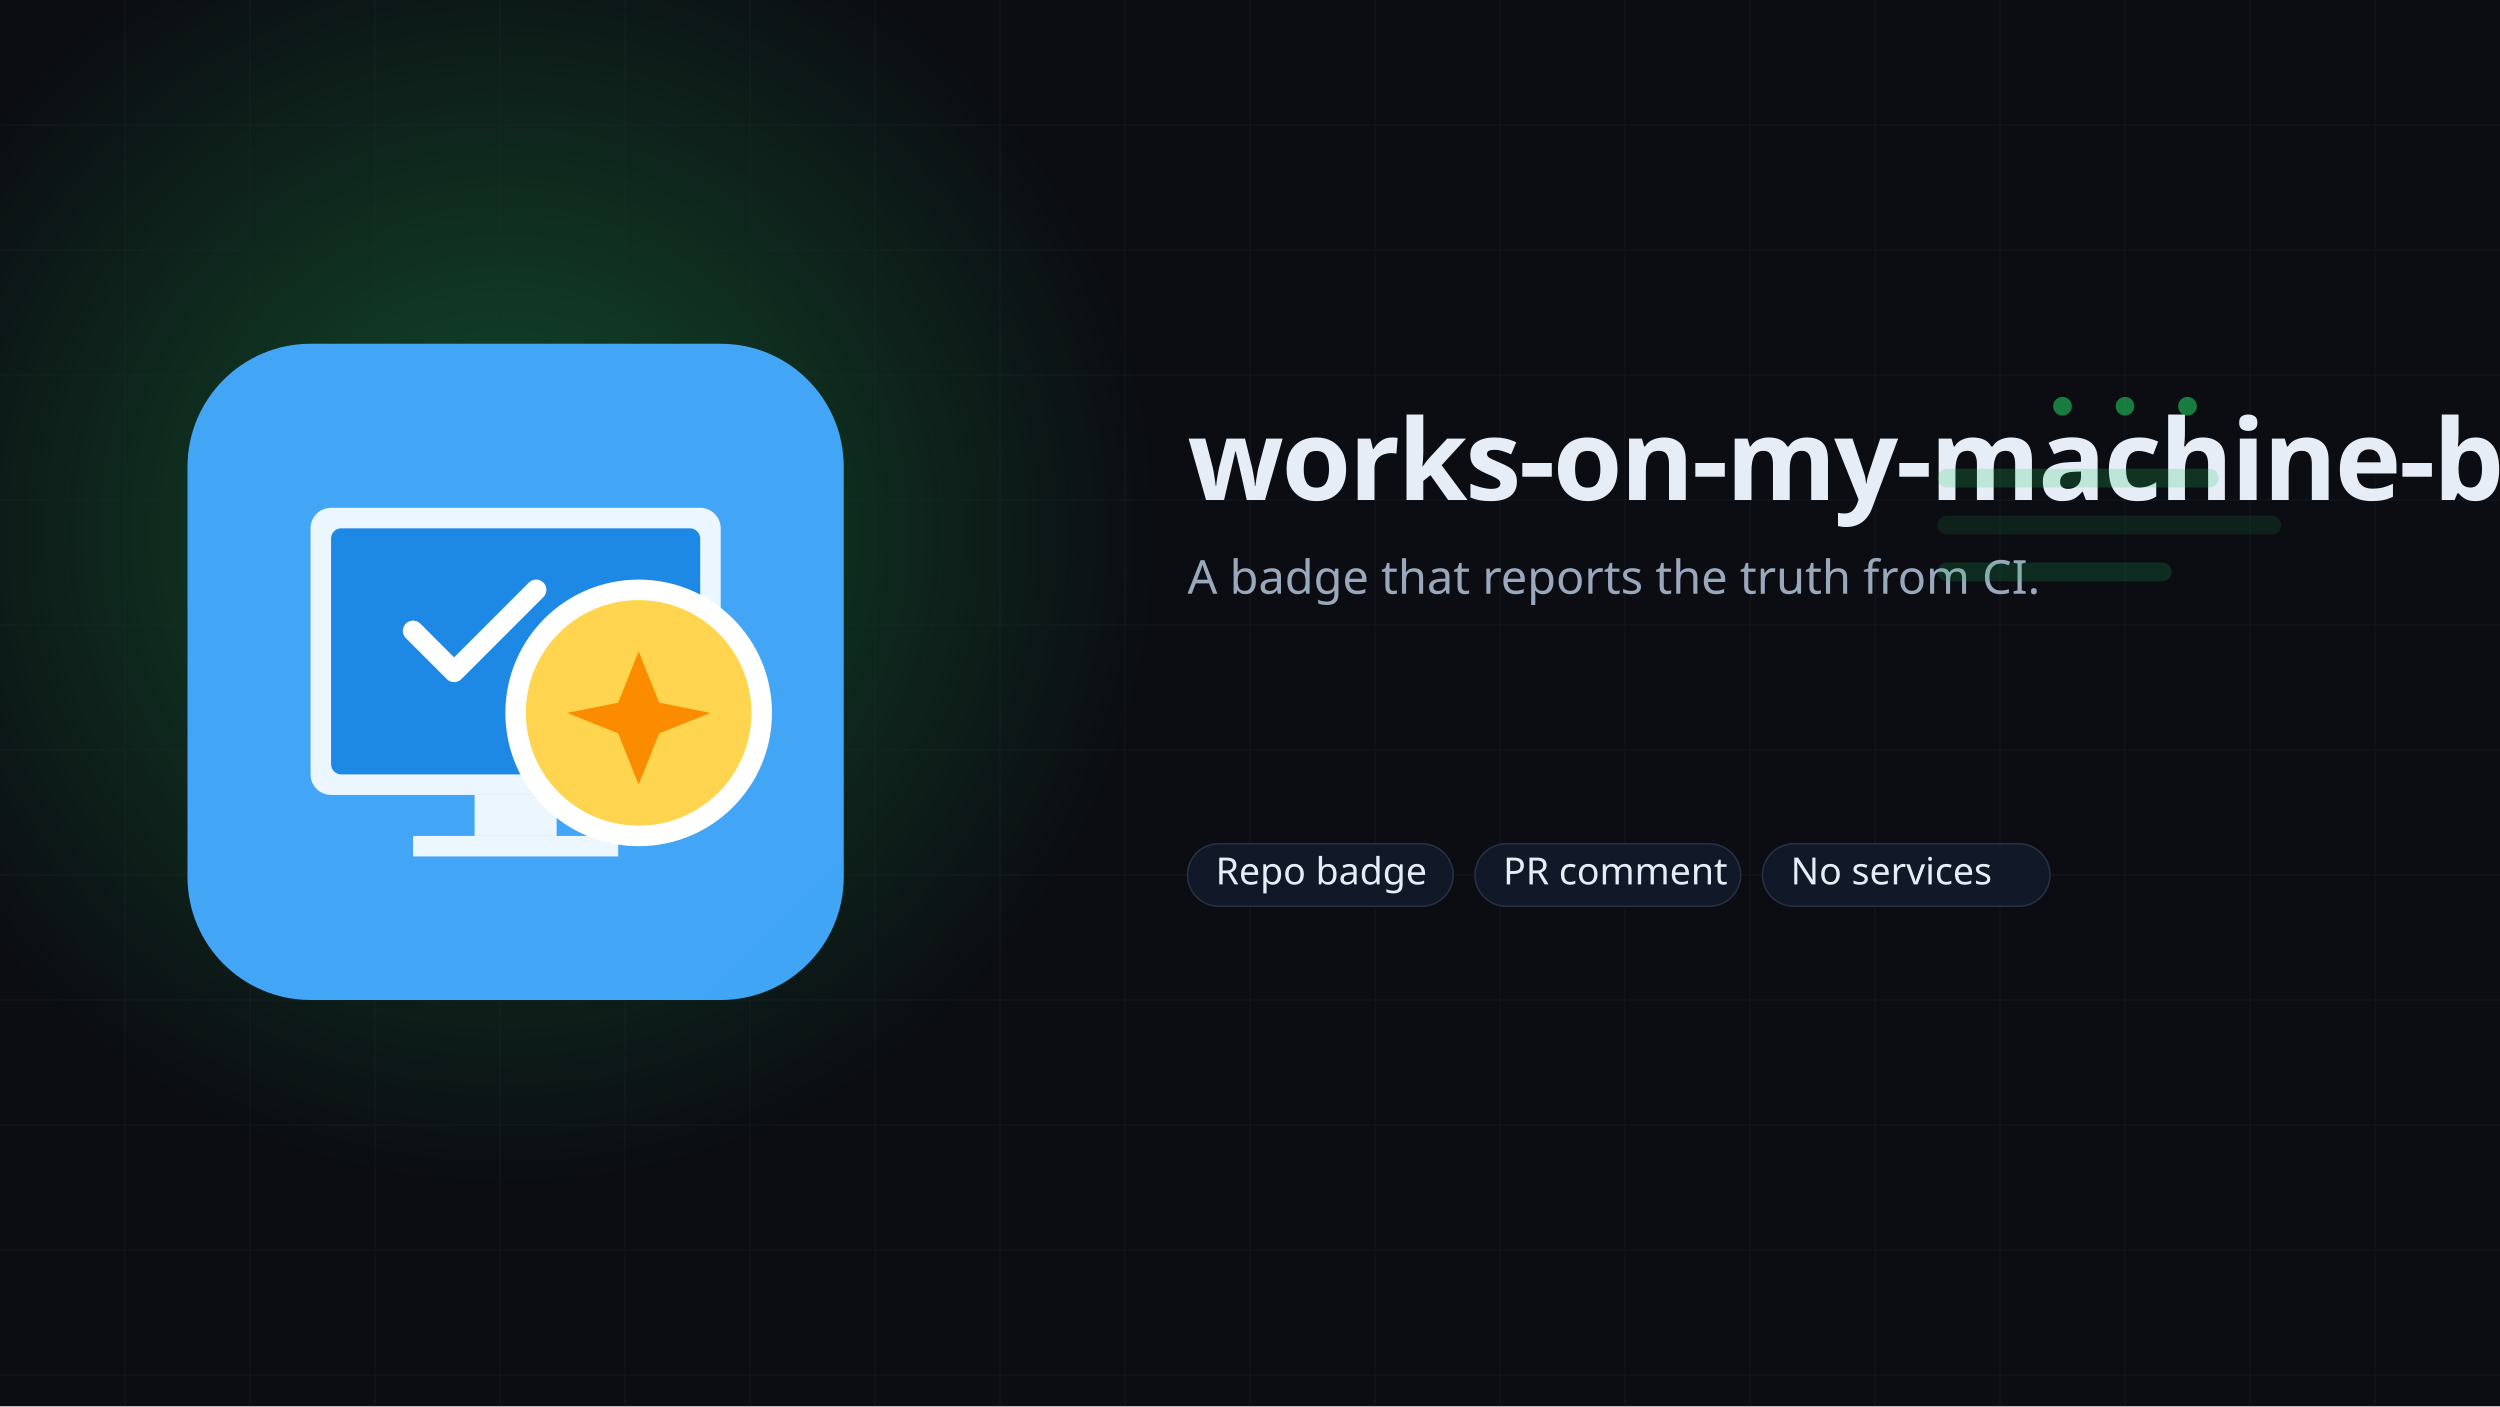
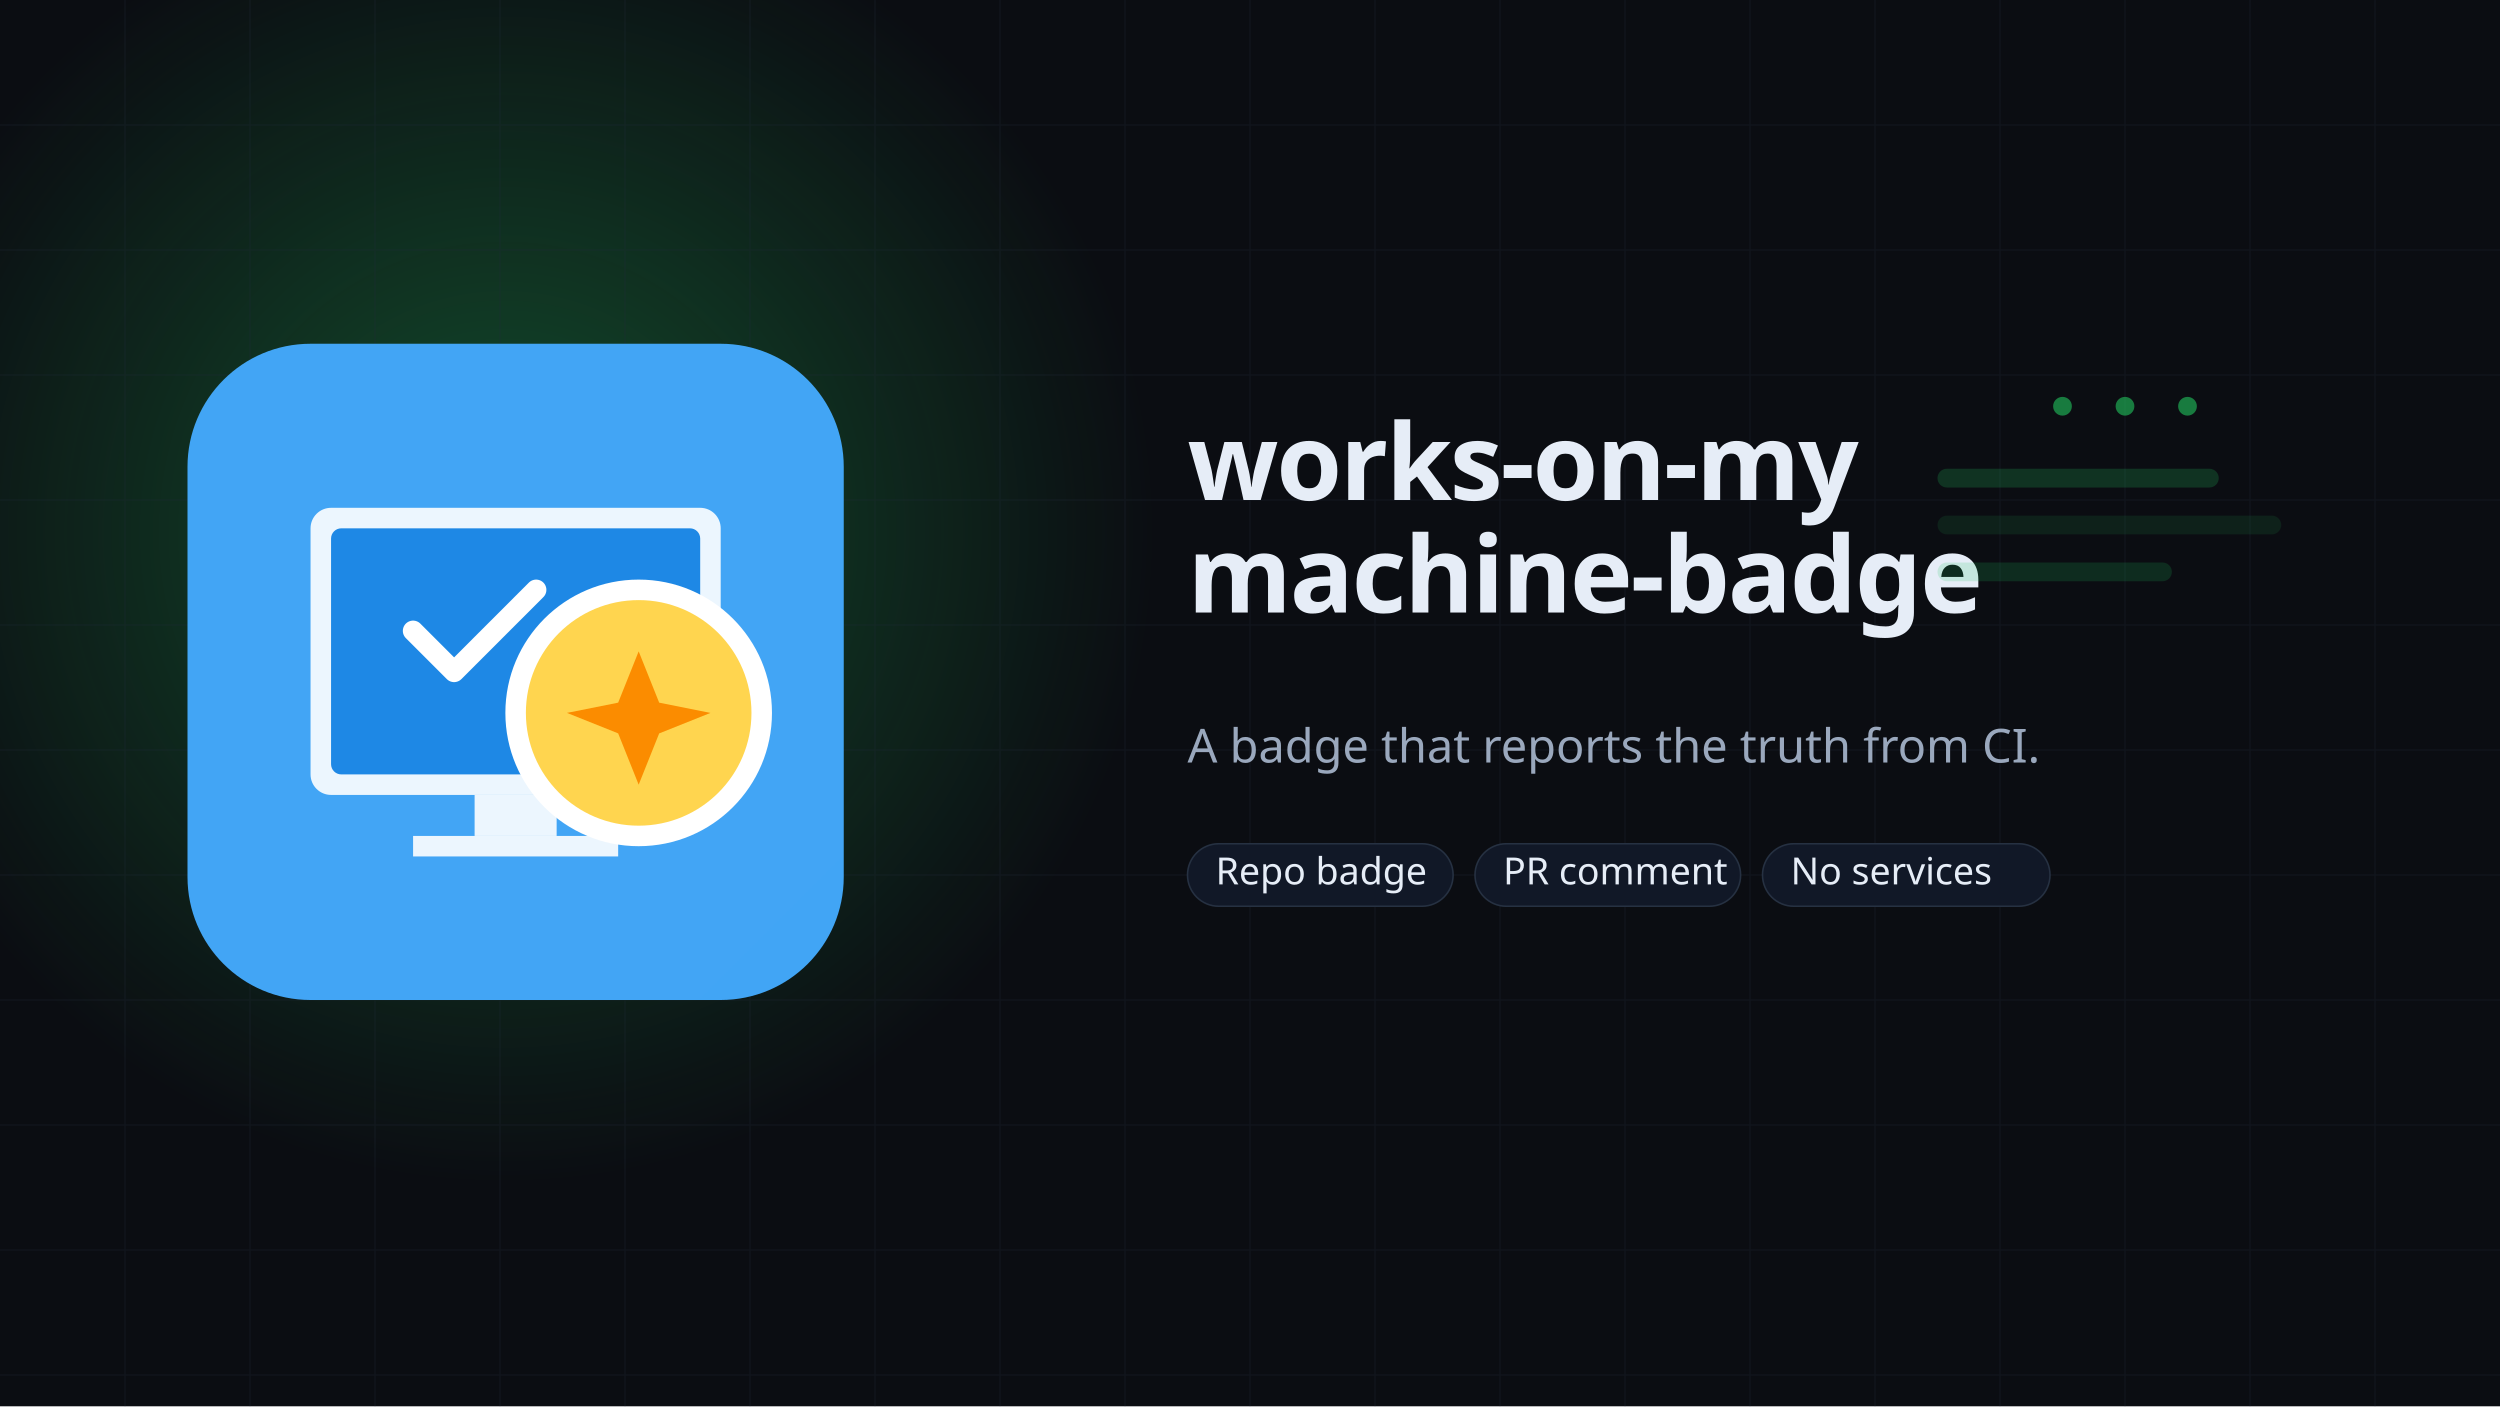
<svg xmlns="http://www.w3.org/2000/svg" width="1600" height="900" fill="none" style="color-scheme:light dark" viewBox="0 0 1600 900">
  <style>text{font-family:"Space Grotesk","Sora","IBM Plex Sans",sans-serif}</style>
  <defs>
    <radialGradient id="glow" cx="0" cy="0" r="1" gradientTransform="rotate(45 -250.416 556.274)scale(420)" gradientUnits="userSpaceOnUse">
      <stop stop-color="#22C55E" stop-opacity=".35" />
      <stop offset="1" stop-color="#22C55E" stop-opacity="0" />
    </radialGradient>
  </defs>
  <path fill="#0B0D12" d="M0 0h1600v900H0z" />
  <path fill="url(#glow)" d="M0 0h1600v900H0z" />
  <path stroke="#1F2A37" d="M80 0v900M160 0v900M240 0v900M320 0v900M400 0v900M480 0v900M560 0v900M640 0v900M720 0v900M800 0v900M880 0v900M960 0v900m80-900v900m80-900v900m80-900v900m80-900v900m80-900v900m80-900v900m80-900v900M0 80h1600M0 160h1600M0 240h1600M0 320h1600M0 400h1600M0 480h1600M0 560h1600M0 640h1600M0 720h1600M0 800h1600M0 880h1600" opacity=".25" />
  <g transform="translate(120 220)scale(6.5625)">
    <rect width="64" height="64" fill="url(#grad2)" data-fg-bgim1="1.16:1.1237:/src/app/components/repo-icons/WorksOnMyMachineIcon.tsx:4:7:135:57:e:rect" rx="12" />
    <defs data-fg-bgim2="1.16:1.1237:/src/app/components/repo-icons/WorksOnMyMachineIcon.tsx:5:7:199:216:e:defs">
      <linearGradient id="grad2" x1="0" x2="64" y1="0" y2="64" data-fg-bgim3="1.16:1.1237:/src/app/components/repo-icons/WorksOnMyMachineIcon.tsx:6:9:214:187:e:linearGradient">
        <stop data-fg-bgim4="1.16:1.1237:/src/app/components/repo-icons/WorksOnMyMachineIcon.tsx:7:11:282:40:e:stop" offset="0%" stop-color="#42A5F5" />
        <stop data-fg-bgim5="1.16:1.1237:/src/app/components/repo-icons/WorksOnMyMachineIcon.tsx:8:11:333:42:e:stop" offset="100%" stop-color="#1E88E5" />
      </linearGradient>
    </defs>
    <rect width="40" height="28" x="12" y="16" fill="#fff" data-fg-bgim7="1.16:1.1237:/src/app/components/repo-icons/WorksOnMyMachineIcon.tsx:12:7:453:78:e:rect" opacity=".9" rx="2" />
    <rect width="36" height="24" x="14" y="18" fill="#1E88E5" data-fg-bgim8="1.16:1.1237:/src/app/components/repo-icons/WorksOnMyMachineIcon.tsx:13:7:538:66:e:rect" rx="1" />
    <circle cx="44" cy="36" r="12" fill="#FFD54F" stroke="#fff" stroke-width="2" data-fg-bgim10="1.16:1.1237:/src/app/components/repo-icons/WorksOnMyMachineIcon.tsx:15:7:642:78:e:circle" />
    <path fill="#FB8C00" d="m44 30 2 5 5 1-5 2-2 5-2-5-5-2 5-1Z" data-fg-bgim11="1.16:1.1237:/src/app/components/repo-icons/WorksOnMyMachineIcon.tsx:16:7:727:109:e:path" />
    <path fill="#fff" d="M28 44h8v4h-8z" data-fg-bgim13="1.16:1.1237:/src/app/components/repo-icons/WorksOnMyMachineIcon.tsx:21:7:871:69:e:rect" opacity=".9" />
    <path fill="#fff" d="M22 48h20v2H22z" data-fg-bgim14="1.16:1.1237:/src/app/components/repo-icons/WorksOnMyMachineIcon.tsx:22:7:947:70:e:rect" opacity=".9" />
    <path stroke="#fff" stroke-linecap="round" stroke-linejoin="round" stroke-width="2" d="m22 28 4 4 8-8" data-fg-bgim16="1.16:1.1237:/src/app/components/repo-icons/WorksOnMyMachineIcon.tsx:24:7:1058:160:e:path" />
  </g>
-   <text x="760" y="320" fill="#E6EDF7" font-size="72" font-weight="700" letter-spacing="-.02em">works-on-my-machine-badge</text>
-   <text x="760" y="380" fill="#9AA8BD" font-size="30">A badge that reports the truth from CI.</text>
+   <text x="760" y="320" fill="#E6EDF7" font-size="68" font-weight="700" letter-spacing="-.02em">works-on-my</text>
+   <text x="760" y="392" fill="#E6EDF7" font-size="68" font-weight="700" letter-spacing="-.02em">machine-badge</text>
+   <text x="760" y="488" fill="#9AA8BD" font-size="30">A badge that reports the truth from CI.</text>
  <g transform="translate(760 540)">
    <rect width="170" height="40" fill="#111827" stroke="#263142" rx="20" />
    <text x="18" y="26" fill="#E6EDF7" font-size="24">Repo badge</text>
  </g>
  <g transform="translate(944 540)">
    <rect width="170" height="40" fill="#111827" stroke="#263142" rx="20" />
    <text x="18" y="26" fill="#E6EDF7" font-size="24">PR comment</text>
  </g>
  <g transform="translate(1128 540)">
    <rect width="184" height="40" fill="#111827" stroke="#263142" rx="20" />
    <text x="18" y="26" fill="#E6EDF7" font-size="24">No services</text>
  </g>
  <g opacity=".6">
    <circle cx="1320" cy="260" r="6" fill="#22C55E" />
    <circle cx="1360" cy="260" r="6" fill="#22C55E" />
    <circle cx="1400" cy="260" r="6" fill="#22C55E" />
    <rect width="180" height="12" x="1240" y="300" fill="#22C55E" fill-opacity=".35" rx="6" />
    <rect width="220" height="12" x="1240" y="330" fill="#22C55E" fill-opacity=".18" rx="6" />
    <rect width="150" height="12" x="1240" y="360" fill="#22C55E" fill-opacity=".28" rx="6" />
  </g>
</svg>
